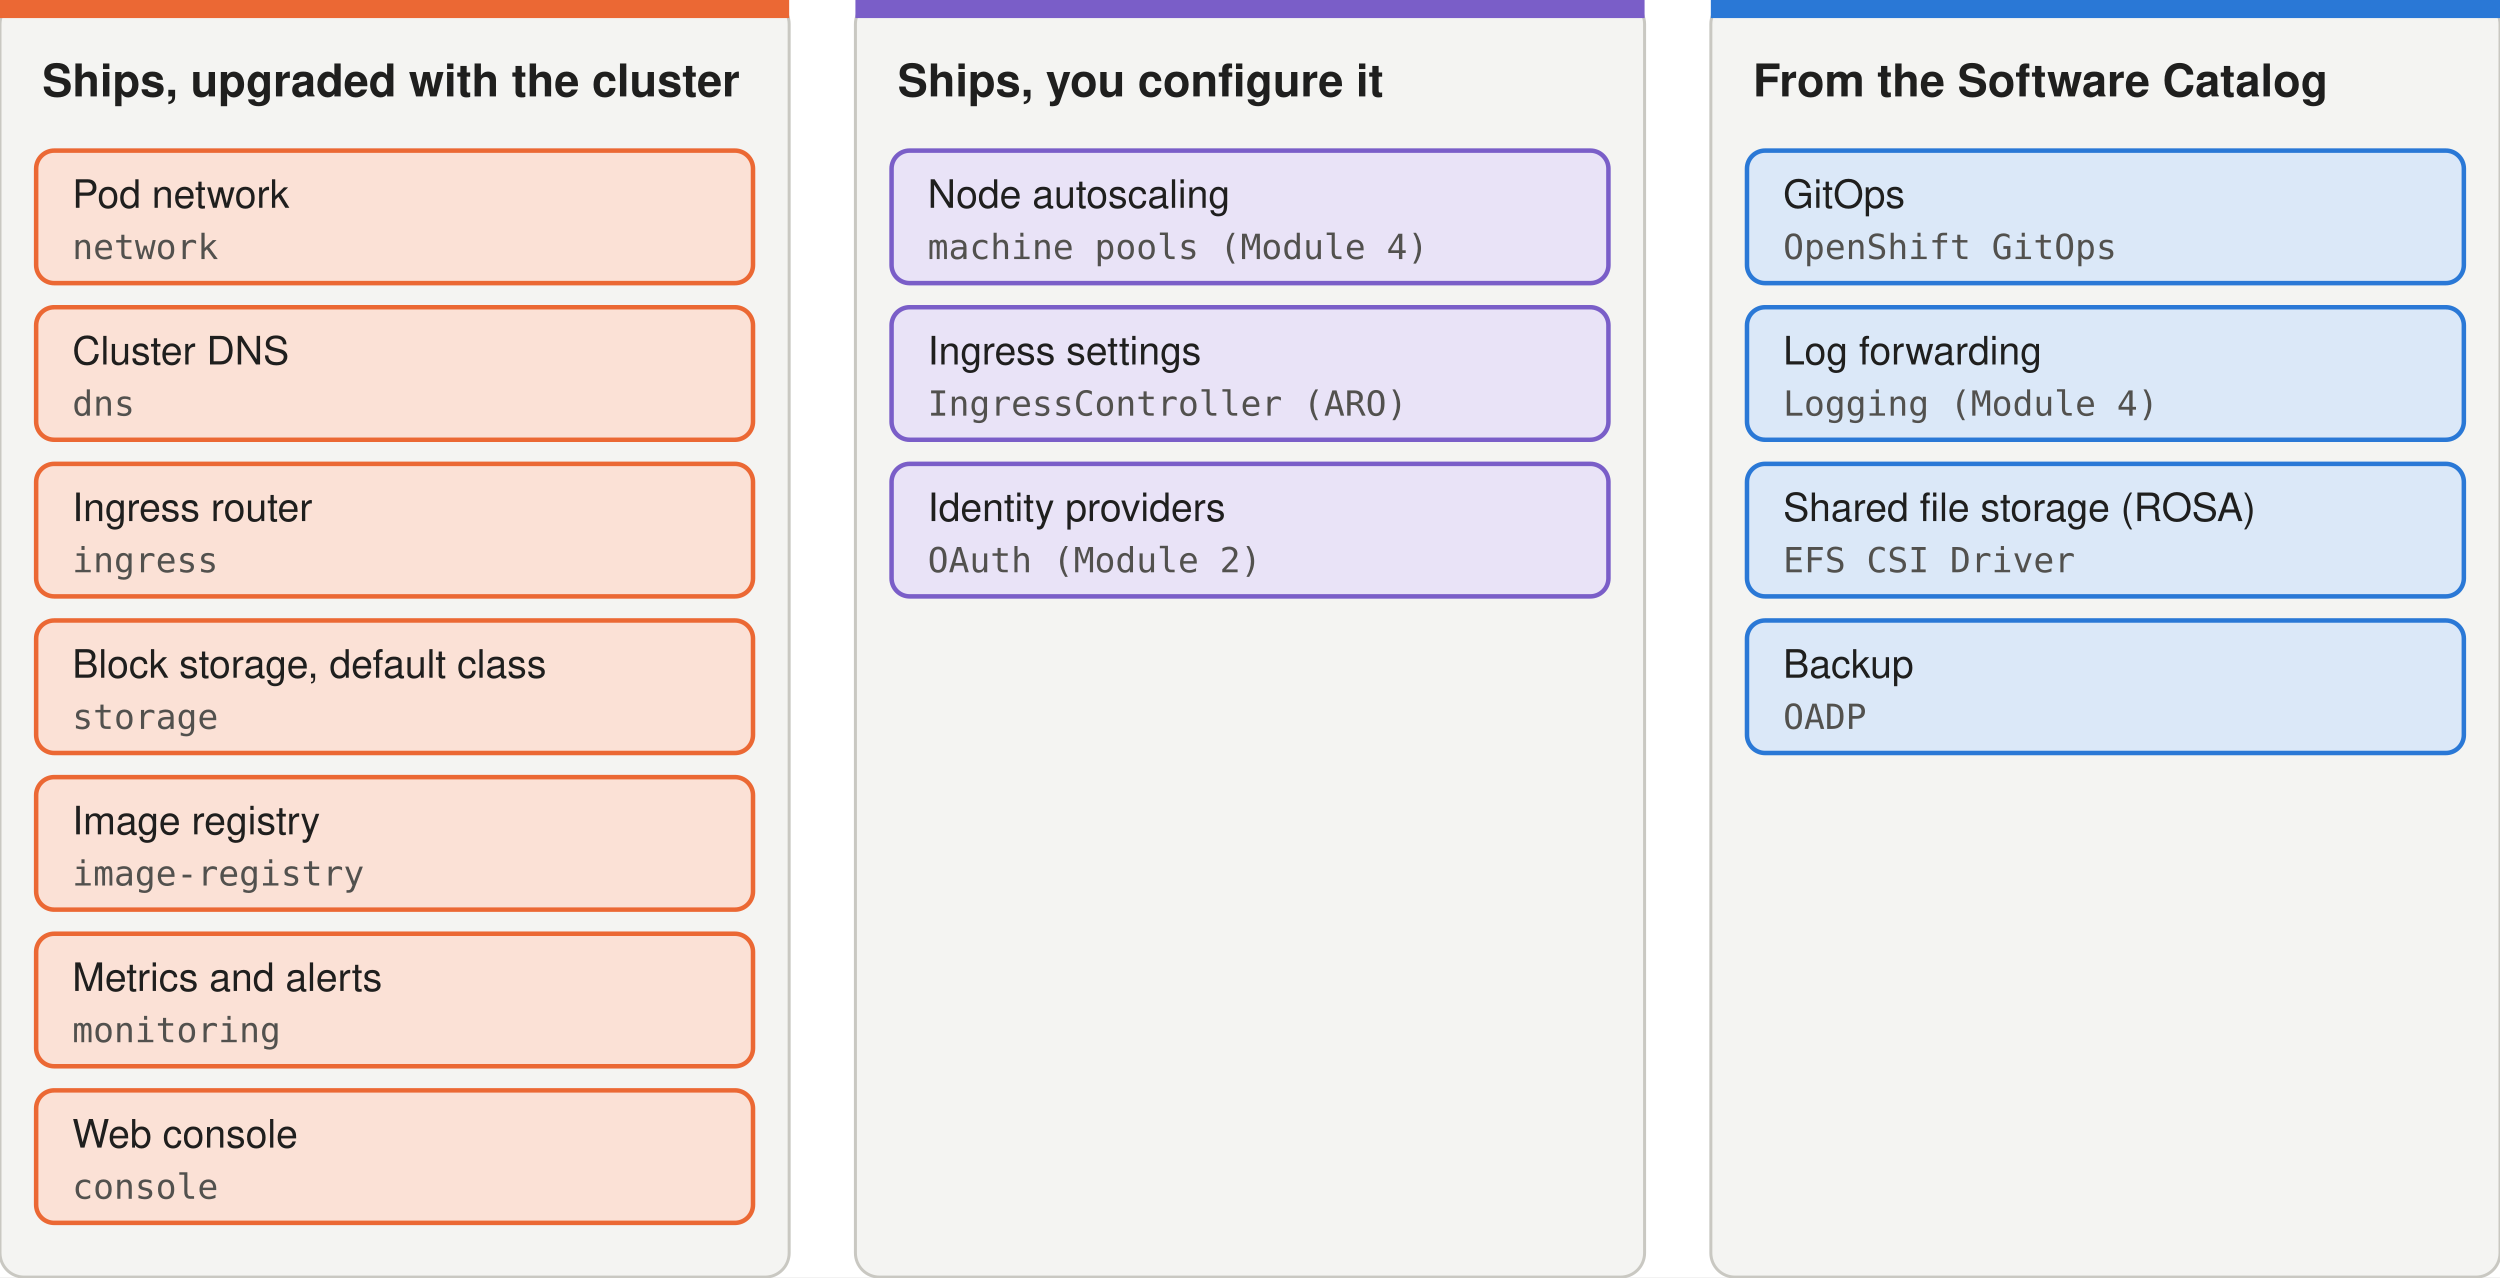
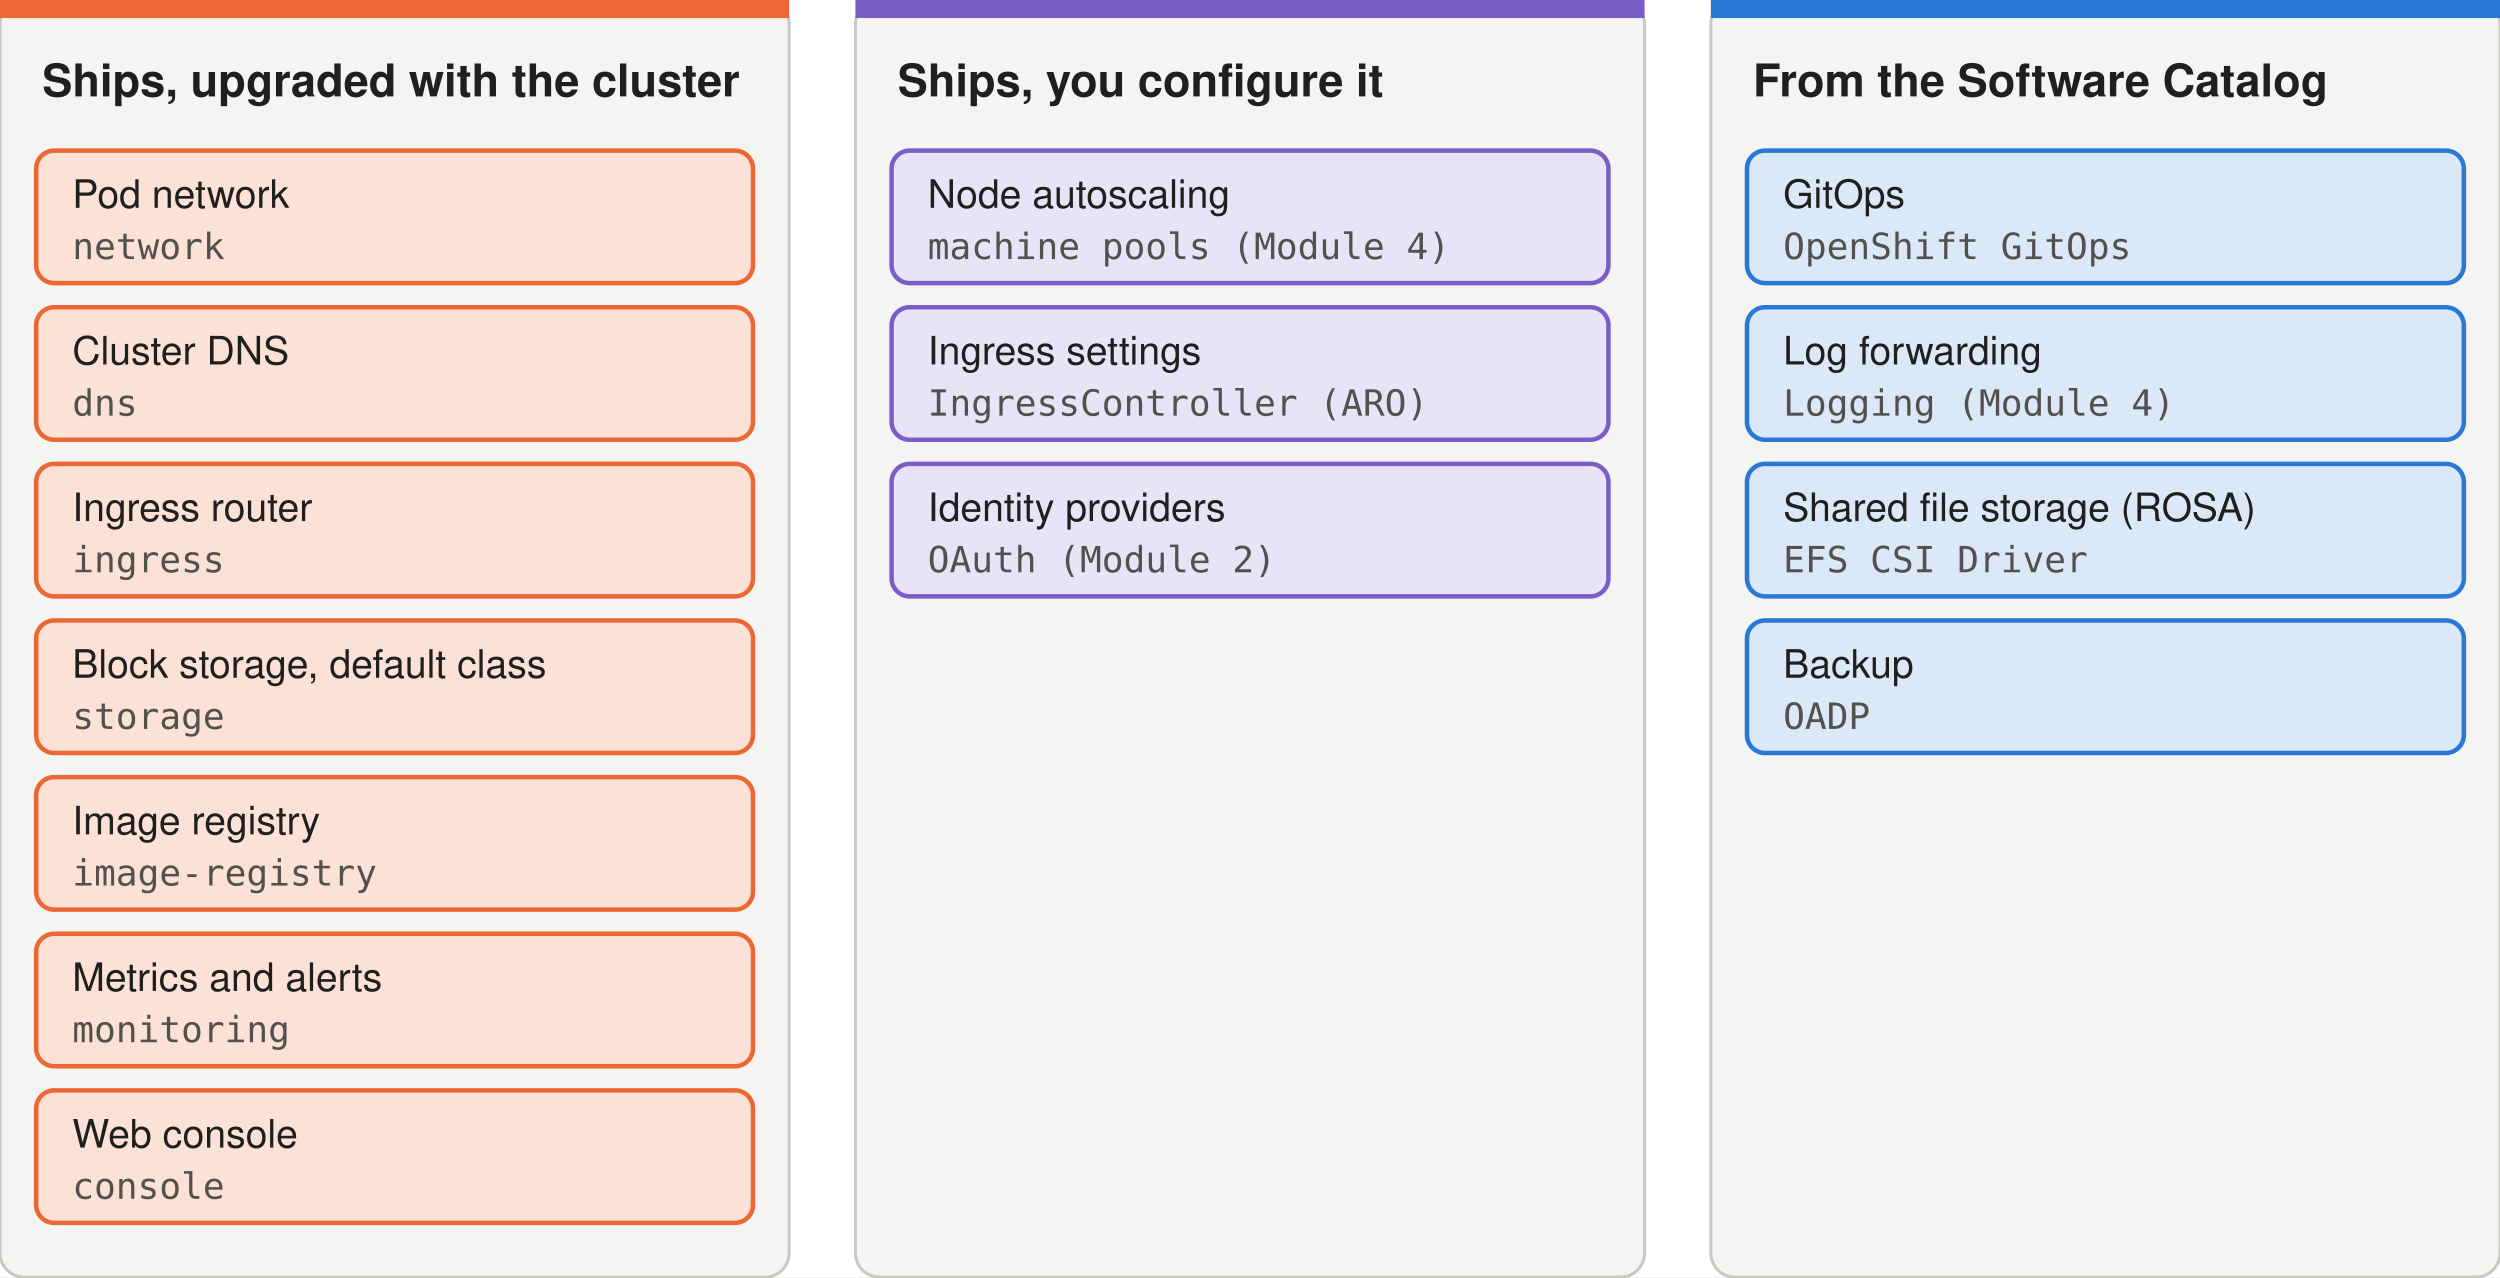
<svg xmlns="http://www.w3.org/2000/svg" width="830" height="424" viewBox="0 0 830 424" role="img" aria-labelledby="t d">
  <rect x="0" y="0" width="830" height="424" fill="#ffffff" />
  <rect x="0" y="0" width="262" height="424" rx="8" ry="8" fill="#f4f4f2" stroke="#c9c8c2" stroke-width="1" />
  <rect x="0" y="0" width="262" height="6" rx="0" ry="0" fill="#eb6834" />
  <text x="14" y="32" font-family="Red Hat Text, Helvetica, Arial, sans-serif" font-size="15" font-weight="bold" fill="#1f1f1e">Ships, upgraded with the cluster</text>
  <rect x="12" y="50" width="238" height="44" rx="6" ry="6" fill="#fbe1d6" stroke="#eb6834" stroke-width="1.5" />
  <text x="24" y="69" font-family="Red Hat Text, Helvetica, Arial, sans-serif" font-size="13" fill="#1f1f1e">Pod network</text>
-   <text x="24" y="86" font-family="Red Hat Mono, Menlo, Consolas, monospace" font-size="11.5" fill="#52514e">network</text>
+   <text x="24" y="86" font-family="Red Hat Mono, Menlo, Consolas, monospace" font-size="12" fill="#52514e">network</text>
  <rect x="12" y="102" width="238" height="44" rx="6" ry="6" fill="#fbe1d6" stroke="#eb6834" stroke-width="1.5" />
  <text x="24" y="121" font-family="Red Hat Text, Helvetica, Arial, sans-serif" font-size="13" fill="#1f1f1e">Cluster DNS</text>
-   <text x="24" y="138" font-family="Red Hat Mono, Menlo, Consolas, monospace" font-size="11.5" fill="#52514e">dns</text>
+   <text x="24" y="138" font-family="Red Hat Mono, Menlo, Consolas, monospace" font-size="12" fill="#52514e">dns</text>
  <rect x="12" y="154" width="238" height="44" rx="6" ry="6" fill="#fbe1d6" stroke="#eb6834" stroke-width="1.5" />
  <text x="24" y="173" font-family="Red Hat Text, Helvetica, Arial, sans-serif" font-size="13" fill="#1f1f1e">Ingress router</text>
-   <text x="24" y="190" font-family="Red Hat Mono, Menlo, Consolas, monospace" font-size="11.5" fill="#52514e">ingress</text>
+   <text x="24" y="190" font-family="Red Hat Mono, Menlo, Consolas, monospace" font-size="12" fill="#52514e">ingress</text>
  <rect x="12" y="206" width="238" height="44" rx="6" ry="6" fill="#fbe1d6" stroke="#eb6834" stroke-width="1.5" />
  <text x="24" y="225" font-family="Red Hat Text, Helvetica, Arial, sans-serif" font-size="13" fill="#1f1f1e">Block storage, default class</text>
-   <text x="24" y="242" font-family="Red Hat Mono, Menlo, Consolas, monospace" font-size="11.5" fill="#52514e">storage</text>
+   <text x="24" y="242" font-family="Red Hat Mono, Menlo, Consolas, monospace" font-size="12" fill="#52514e">storage</text>
  <rect x="12" y="258" width="238" height="44" rx="6" ry="6" fill="#fbe1d6" stroke="#eb6834" stroke-width="1.5" />
  <text x="24" y="277" font-family="Red Hat Text, Helvetica, Arial, sans-serif" font-size="13" fill="#1f1f1e">Image registry</text>
-   <text x="24" y="294" font-family="Red Hat Mono, Menlo, Consolas, monospace" font-size="11.5" fill="#52514e">image-registry</text>
+   <text x="24" y="294" font-family="Red Hat Mono, Menlo, Consolas, monospace" font-size="12" fill="#52514e">image-registry</text>
  <rect x="12" y="310" width="238" height="44" rx="6" ry="6" fill="#fbe1d6" stroke="#eb6834" stroke-width="1.5" />
  <text x="24" y="329" font-family="Red Hat Text, Helvetica, Arial, sans-serif" font-size="13" fill="#1f1f1e">Metrics and alerts</text>
-   <text x="24" y="346" font-family="Red Hat Mono, Menlo, Consolas, monospace" font-size="11.5" fill="#52514e">monitoring</text>
+   <text x="24" y="346" font-family="Red Hat Mono, Menlo, Consolas, monospace" font-size="12" fill="#52514e">monitoring</text>
  <rect x="12" y="362" width="238" height="44" rx="6" ry="6" fill="#fbe1d6" stroke="#eb6834" stroke-width="1.5" />
  <text x="24" y="381" font-family="Red Hat Text, Helvetica, Arial, sans-serif" font-size="13" fill="#1f1f1e">Web console</text>
-   <text x="24" y="398" font-family="Red Hat Mono, Menlo, Consolas, monospace" font-size="11.5" fill="#52514e">console</text>
+   <text x="24" y="398" font-family="Red Hat Mono, Menlo, Consolas, monospace" font-size="12" fill="#52514e">console</text>
  <rect x="284" y="0" width="262" height="424" rx="8" ry="8" fill="#f4f4f2" stroke="#c9c8c2" stroke-width="1" />
  <rect x="284" y="0" width="262" height="6" rx="0" ry="0" fill="#7a5ec8" />
  <text x="298" y="32" font-family="Red Hat Text, Helvetica, Arial, sans-serif" font-size="15" font-weight="bold" fill="#1f1f1e">Ships, you configure it</text>
  <rect x="296" y="50" width="238" height="44" rx="6" ry="6" fill="#e9e3f7" stroke="#7a5ec8" stroke-width="1.5" />
  <text x="308" y="69" font-family="Red Hat Text, Helvetica, Arial, sans-serif" font-size="13" fill="#1f1f1e">Node autoscaling</text>
-   <text x="308" y="86" font-family="Red Hat Mono, Menlo, Consolas, monospace" font-size="11.5" fill="#52514e">machine pools (Module 4)</text>
+   <text x="308" y="86" font-family="Red Hat Mono, Menlo, Consolas, monospace" font-size="12" fill="#52514e">machine pools (Module 4)</text>
  <rect x="296" y="102" width="238" height="44" rx="6" ry="6" fill="#e9e3f7" stroke="#7a5ec8" stroke-width="1.5" />
  <text x="308" y="121" font-family="Red Hat Text, Helvetica, Arial, sans-serif" font-size="13" fill="#1f1f1e">Ingress settings</text>
-   <text x="308" y="138" font-family="Red Hat Mono, Menlo, Consolas, monospace" font-size="11.5" fill="#52514e">IngressController (ARO)</text>
+   <text x="308" y="138" font-family="Red Hat Mono, Menlo, Consolas, monospace" font-size="12" fill="#52514e">IngressController (ARO)</text>
  <rect x="296" y="154" width="238" height="44" rx="6" ry="6" fill="#e9e3f7" stroke="#7a5ec8" stroke-width="1.5" />
  <text x="308" y="173" font-family="Red Hat Text, Helvetica, Arial, sans-serif" font-size="13" fill="#1f1f1e">Identity providers</text>
-   <text x="308" y="190" font-family="Red Hat Mono, Menlo, Consolas, monospace" font-size="11.5" fill="#52514e">OAuth (Module 2)</text>
+   <text x="308" y="190" font-family="Red Hat Mono, Menlo, Consolas, monospace" font-size="12" fill="#52514e">OAuth (Module 2)</text>
  <rect x="568" y="0" width="262" height="424" rx="8" ry="8" fill="#f4f4f2" stroke="#c9c8c2" stroke-width="1" />
  <rect x="568" y="0" width="262" height="6" rx="0" ry="0" fill="#2a78d6" />
  <text x="582" y="32" font-family="Red Hat Text, Helvetica, Arial, sans-serif" font-size="15" font-weight="bold" fill="#1f1f1e">From the Software Catalog</text>
  <rect x="580" y="50" width="238" height="44" rx="6" ry="6" fill="#dbe8f8" stroke="#2a78d6" stroke-width="1.5" />
  <text x="592" y="69" font-family="Red Hat Text, Helvetica, Arial, sans-serif" font-size="13" fill="#1f1f1e">GitOps</text>
-   <text x="592" y="86" font-family="Red Hat Mono, Menlo, Consolas, monospace" font-size="11.5" fill="#52514e">OpenShift GitOps</text>
+   <text x="592" y="86" font-family="Red Hat Mono, Menlo, Consolas, monospace" font-size="12" fill="#52514e">OpenShift GitOps</text>
  <rect x="580" y="102" width="238" height="44" rx="6" ry="6" fill="#dbe8f8" stroke="#2a78d6" stroke-width="1.5" />
  <text x="592" y="121" font-family="Red Hat Text, Helvetica, Arial, sans-serif" font-size="13" fill="#1f1f1e">Log forwarding</text>
-   <text x="592" y="138" font-family="Red Hat Mono, Menlo, Consolas, monospace" font-size="11.5" fill="#52514e">Logging (Module 4)</text>
+   <text x="592" y="138" font-family="Red Hat Mono, Menlo, Consolas, monospace" font-size="12" fill="#52514e">Logging (Module 4)</text>
  <rect x="580" y="154" width="238" height="44" rx="6" ry="6" fill="#dbe8f8" stroke="#2a78d6" stroke-width="1.5" />
  <text x="592" y="173" font-family="Red Hat Text, Helvetica, Arial, sans-serif" font-size="13" fill="#1f1f1e">Shared file storage (ROSA)</text>
-   <text x="592" y="190" font-family="Red Hat Mono, Menlo, Consolas, monospace" font-size="11.5" fill="#52514e">EFS CSI Driver</text>
+   <text x="592" y="190" font-family="Red Hat Mono, Menlo, Consolas, monospace" font-size="12" fill="#52514e">EFS CSI Driver</text>
  <rect x="580" y="206" width="238" height="44" rx="6" ry="6" fill="#dbe8f8" stroke="#2a78d6" stroke-width="1.5" />
  <text x="592" y="225" font-family="Red Hat Text, Helvetica, Arial, sans-serif" font-size="13" fill="#1f1f1e">Backup</text>
-   <text x="592" y="242" font-family="Red Hat Mono, Menlo, Consolas, monospace" font-size="11.5" fill="#52514e">OADP</text>
+   <text x="592" y="242" font-family="Red Hat Mono, Menlo, Consolas, monospace" font-size="12" fill="#52514e">OADP</text>
</svg>
